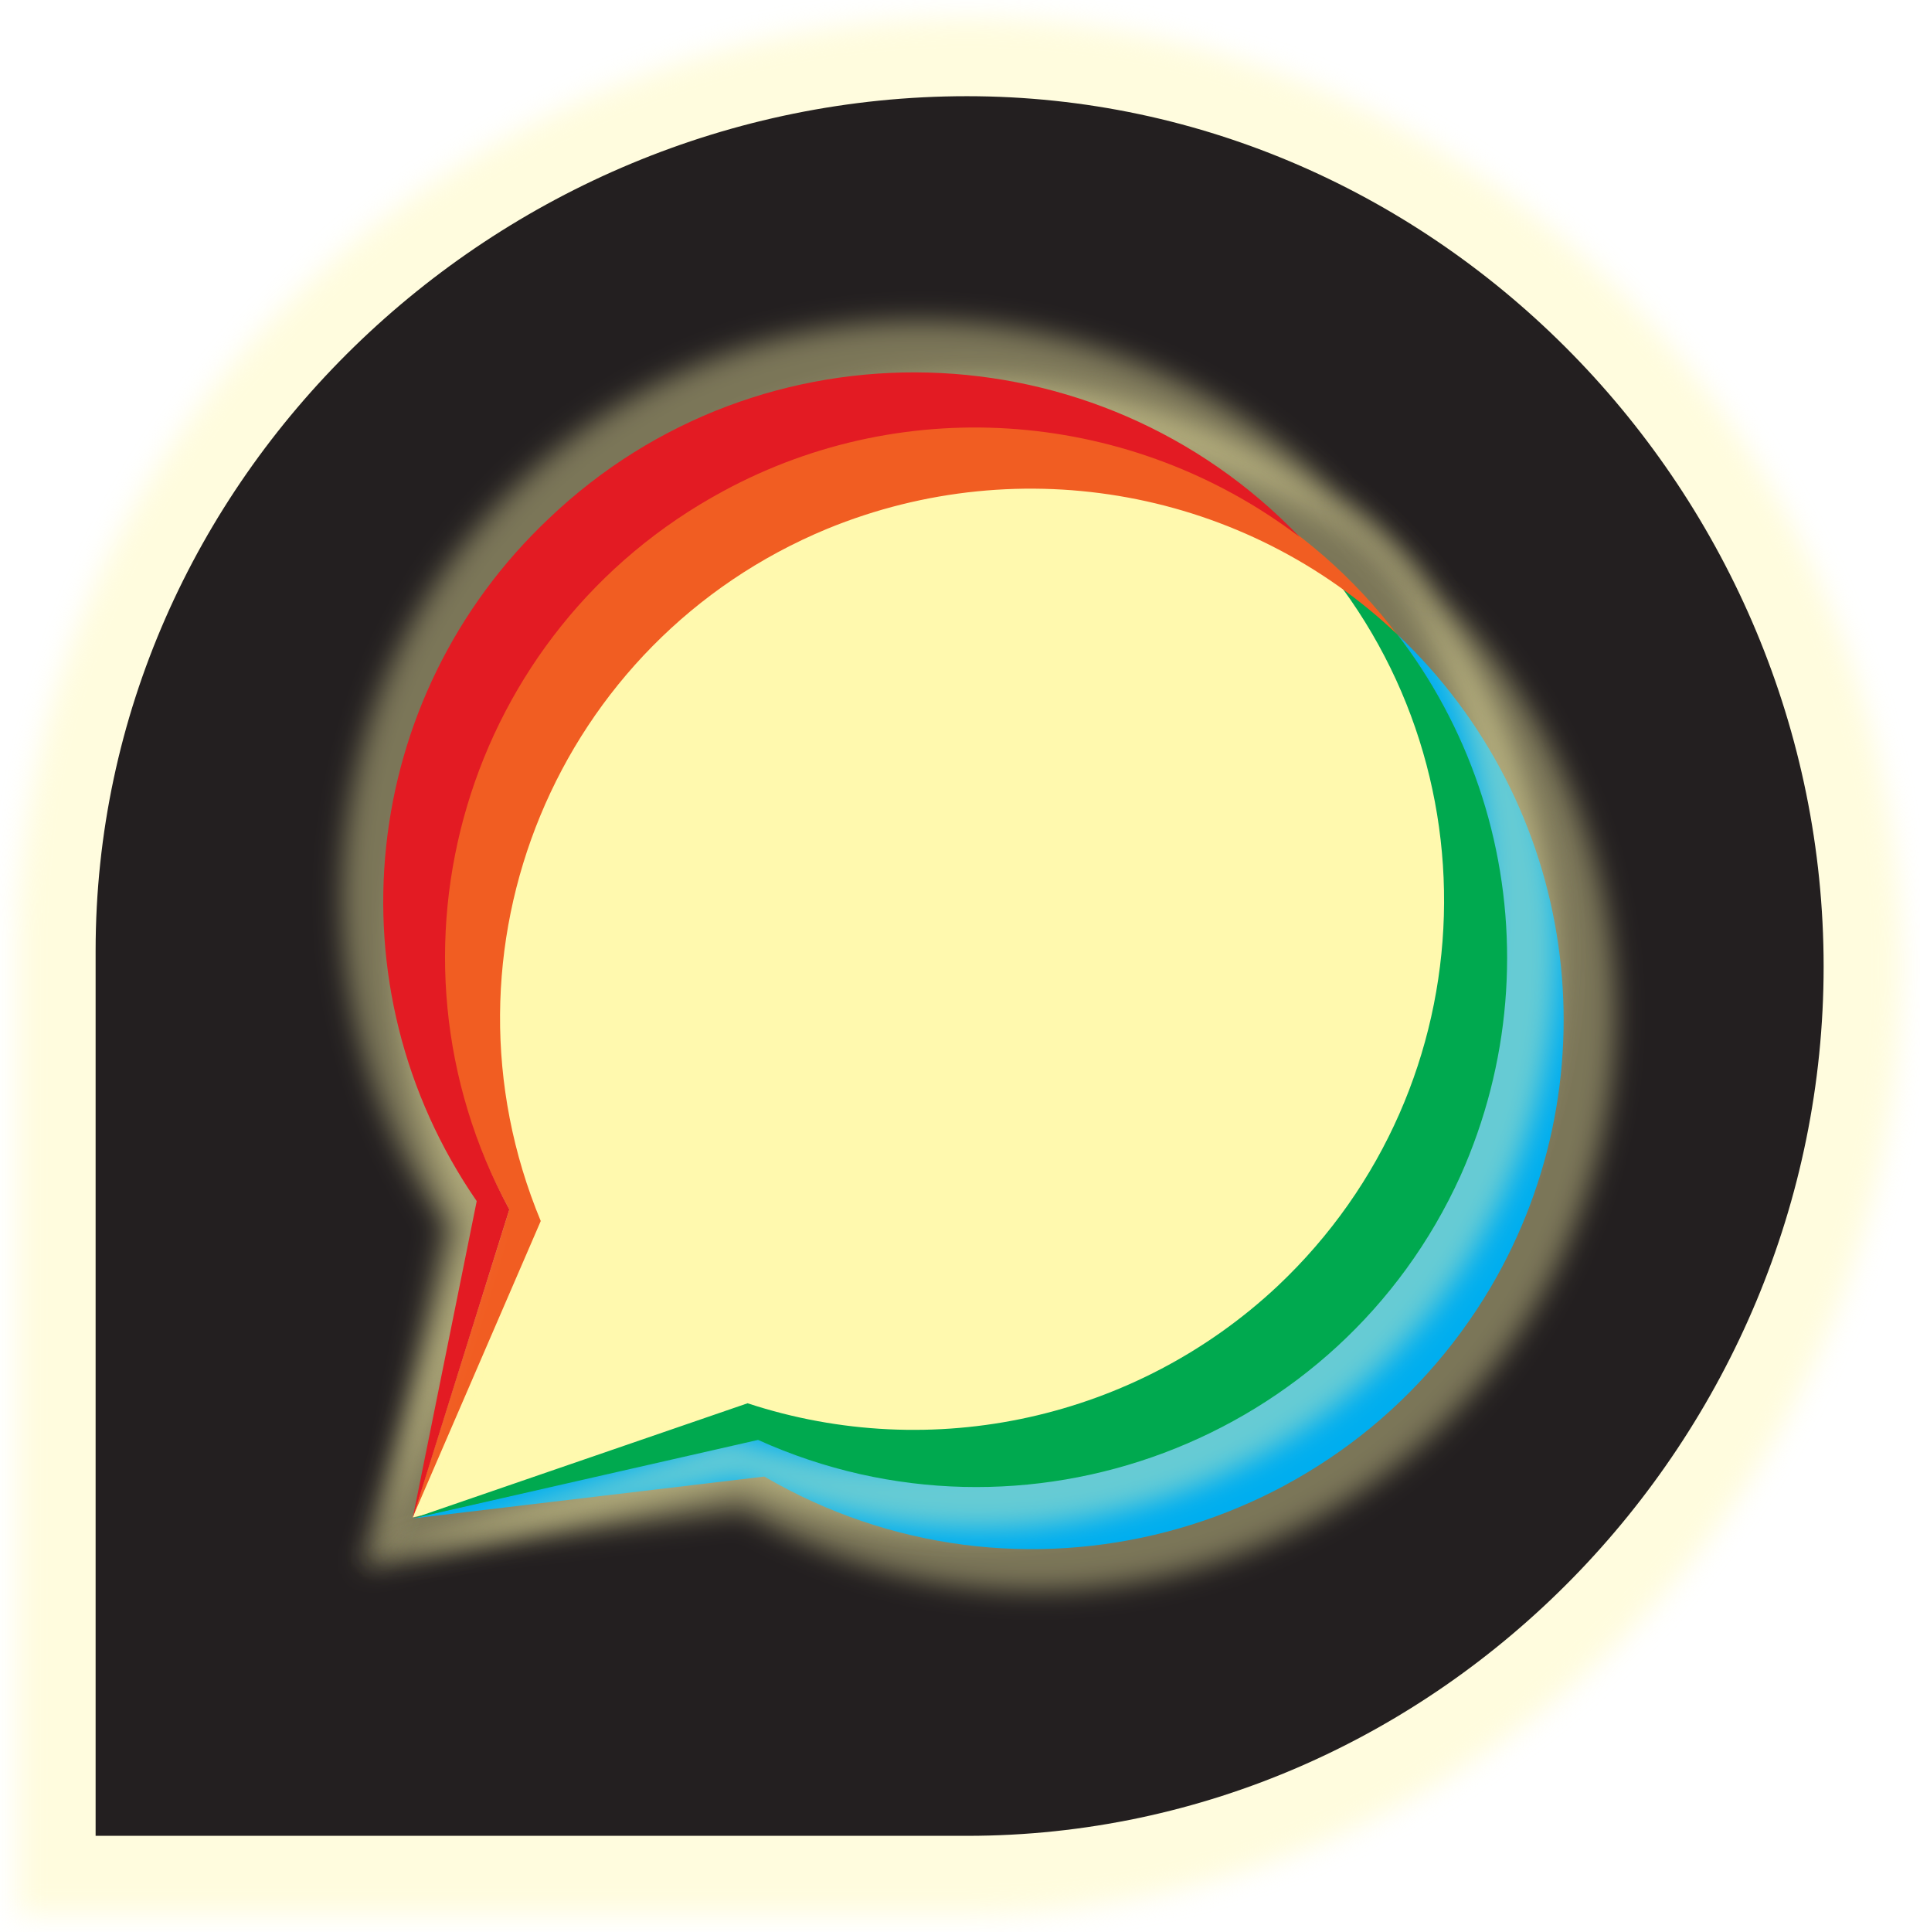
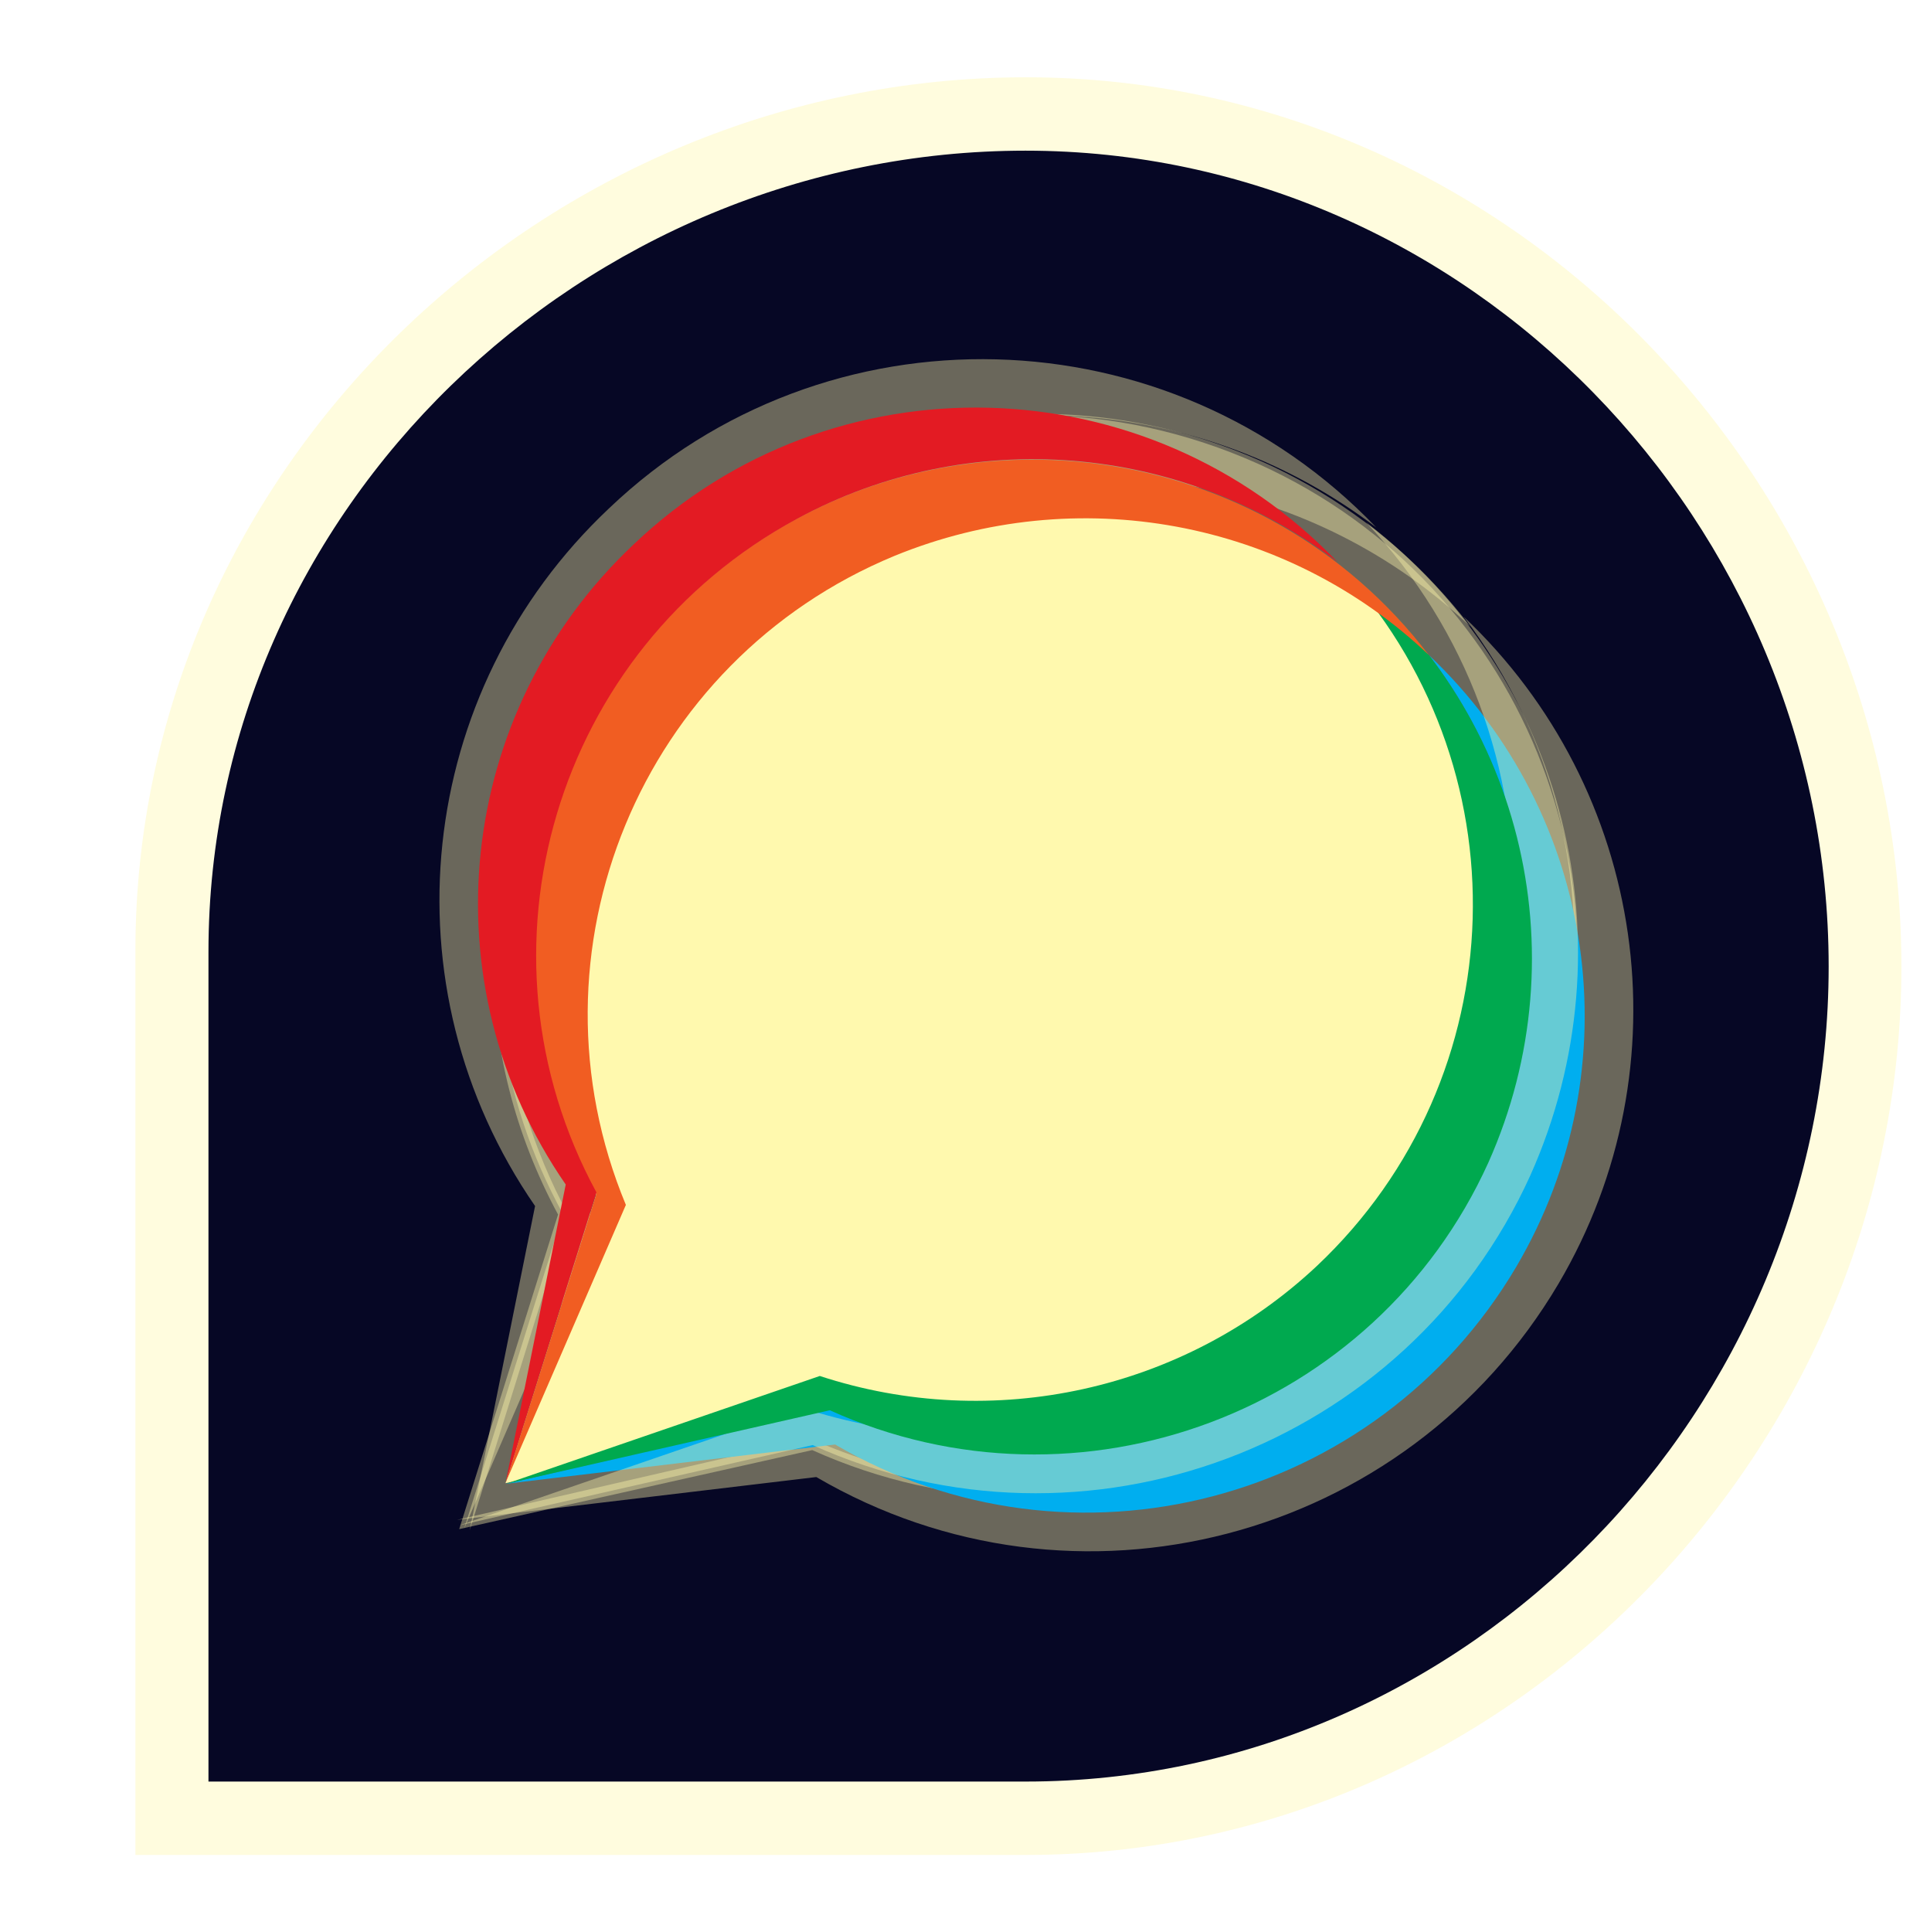
- <svg xmlns="http://www.w3.org/2000/svg" width="7.465in" height="7.513in" viewBox="0 0 537.474 540.905" xml:space="preserve" color-interpolation-filters="sRGB" class="st9">
+ <svg xmlns="http://www.w3.org/2000/svg" version="1.1" id="Layer_1" x="0px" y="0px" viewBox="0 0 537.5 540.9" style="enable-background:new 0 0 537.5 540.9;" xml:space="preserve">
  <style type="text/css">
- 	
- 		.st1 {visibility:visible}
- 		.st2 {fill:#fff9ae;fill-opacity:0.4;filter:url(#filter_3.3333334922791);stroke:none;stroke-linecap:round;stroke-linejoin:round}
- 		.st3 {fill:#231f20;stroke:none;stroke-linecap:round;stroke-linejoin:round;stroke-width:0.75}
- 		.st4 {fill:#fff9ae;stroke:none;stroke-linecap:round;stroke-linejoin:round;stroke-width:0.75}
- 		.st5 {fill:#00aeef;stroke:none;stroke-linecap:round;stroke-linejoin:round;stroke-width:0.75}
- 		.st6 {fill:#00a94f;stroke:none;stroke-linecap:round;stroke-linejoin:round;stroke-width:0.75}
- 		.st7 {fill:#f15d22;stroke:none;stroke-linecap:round;stroke-linejoin:round;stroke-width:0.75}
- 		.st8 {fill:#e31b23;stroke:none;stroke-linecap:round;stroke-linejoin:round;stroke-width:0.75}
- 		.st9 {fill:none;fill-rule:evenodd;font-size:12px;overflow:visible;stroke-linecap:square;stroke-miterlimit:3}
- 	
- 	</style>
-   <defs id="Filters">
-     <filter id="filter_3.3333334922791">
-       <feGaussianBlur stdDeviation="3.333" />
-     </filter>
-   </defs>
+ 	.st0{fill-rule:evenodd;clip-rule:evenodd;fill:#FFF9AE;fill-opacity:0.4;}
+ 	.st1{fill-rule:evenodd;clip-rule:evenodd;fill:#060725;}
+ 	.st2{fill-rule:evenodd;clip-rule:evenodd;fill:#FFF9AE;}
+ 	.st3{fill-rule:evenodd;clip-rule:evenodd;fill:#00AEEF;}
+ 	.st4{fill-rule:evenodd;clip-rule:evenodd;fill:#00A94F;}
+ 	.st5{fill-rule:evenodd;clip-rule:evenodd;fill:#F15D22;}
+ 	.st6{fill-rule:evenodd;clip-rule:evenodd;fill:#E31B23;}
+ </style>
  <g>
    <g id="group30-1" transform="translate(26.7764,-26.9181)">
      <g id="shape21-2">
-         <g id="shadow21-3" transform="matrix(1.09,0,0,1.09,-21.7764,-26.7634)" class="st1">
-           <path d="M244.02 53.84 C111.72 53.84 0 161.16 0 293.12 C0 297.52 0 540.91 0 540.91 L244.02 540.91 C376.61 540.91          483.92 429.47 483.92 297.52 C483.92 165.27 376.32 53.84 244.02 53.84 Z" class="st2" />
+         <g id="shadow21-3" transform="matrix(1.09,0,0,1.09,-21.7764,-26.7634)">
+           <path class="st0" d="M259,69.1c-124,0-228.8,100.6-228.8,224.3c0,4.1,0,232.3,0,232.3H259c124.3,0,224.9-104.5,224.9-228.2      C483.9,173.5,383.1,69.1,259,69.1z" />
        </g>
-         <path d="M244.02 53.84 C111.72 53.84 0 161.16 0 293.12 C0 297.52 0 540.91 0 540.91 L244.02 540.91 C376.61 540.91         483.92 429.47 483.92 297.52 C483.92 165.27 376.32 53.84 244.02 53.84 Z" class="st3" />
+         <path class="st1" d="M260.4,69.1c-124,0-228.8,100.6-228.8,224.3c0,4.1,0,232.3,0,232.3h228.8c124.3,0,224.9-104.5,224.9-228.2     C485.3,173.5,384.4,69.1,260.4,69.1z" />
      </g>
      <g id="group29-7" transform="translate(80.5442,-80.2605)">
        <g id="shape22-8" transform="translate(8.24321,-8.88404)">
-           <g id="shadow22-9" transform="matrix(1.09,0,0,1.09,-13.7907,-34.9447)" class="st1">
-             <path d="M157.58 235.64 C75.56 235.64 9.11 302.21 9.11 384.32 C9.11 408.95 15.29 432.99 27.05 454.69 L0 540.91           L96.73 519.21 C171.69 552.93 259.6 519.5 293.41 445.02 C326.93 370.24 293.7 282.56 218.73 248.84           C199.62 240.34 178.75 235.64 157.88 235.64 L157.58 235.64 Z" class="st2" />
+           <g id="shadow22-9" transform="matrix(1.09,0,0,1.09,-13.7907,-34.9447)">
+             <path class="st0" d="M172.4,245.1c-76.9,0-139.2,62.4-139.2,139.4c0,23.1,5.8,45.6,16.8,66l-25.4,80.8l90.7-20.3       c70.3,31.6,152.7,0.3,184.4-69.5c31.4-70.1,0.3-152.3-70-183.9c-17.9-8-37.5-12.4-57-12.4H172.4z" />
          </g>
-           <path d="M157.58 235.64 C75.56 235.64 9.11 302.21 9.11 384.32 C9.11 408.95 15.29 432.99 27.05 454.69 L0 540.91          L96.73 519.21 C171.69 552.93 259.6 519.5 293.41 445.02 C326.93 370.24 293.7 282.56 218.73 248.84          C199.62 240.34 178.75 235.64 157.88 235.64 L157.58 235.64 Z" class="st4" />
+           <path class="st2" d="M173.8,245.1c-76.9,0-139.2,62.4-139.2,139.4c0,23.1,5.8,45.6,16.8,66l-25.4,80.8l90.7-20.3      c70.3,31.6,152.7,0.3,184.4-69.5c31.4-70.1,0.3-152.3-70-183.9c-17.9-8-37.5-12.4-57-12.4H173.8z" />
        </g>
        <g id="shape23-13" transform="translate(8.24321,0)">
-           <g id="shadow23-14" transform="matrix(1.09,0,0,1.09,-14.5047,-37.1577)" class="st1">
-             <path d="M275.77 284.82 C325.46 349.92 312.81 443.17 247.55 492.73 C204.33 525.57 146.41 532.31 96.73 510.03           L0 532.31 L98.49 520.58 C169.34 561.93 260.19 538.18 301.94 467.51 C336.92 407.98 326.04 332.33           275.77 284.82 Z" class="st2" />
+           <g id="shadow23-14" transform="matrix(1.09,0,0,1.09,-14.5047,-37.1577)">
+             <path class="st0" d="M283.3,290.8c46.6,61,34.7,148.4-26.5,194.9c-40.5,30.8-94.8,37.1-141.4,16.2l-90.7,20.9l92.3-11       c66.4,38.8,151.6,16.5,190.7-49.7C340.6,406.3,330.4,335.3,283.3,290.8z" />
          </g>
-           <path d="M275.77 284.82 C325.46 349.92 312.81 443.17 247.55 492.73 C204.33 525.57 146.41 532.31 96.73 510.03          L0 532.31 L98.49 520.58 C169.34 561.93 260.19 538.18 301.94 467.51 C336.92 407.98 326.04 332.33          275.77 284.82 Z" class="st5" />
+           <path class="st3" d="M284.6,290.6c46.6,61,34.7,148.4-26.5,194.9c-40.5,30.8-94.8,37.1-141.4,16.2l-90.7,20.9l92.3-11      c66.4,38.8,151.6,16.5,190.7-49.7C341.9,406.1,331.7,335.2,284.6,290.6z" />
        </g>
        <g id="shape24-18" transform="translate(8.24321,-8.5908)">
-           <g id="shadow24-19" transform="matrix(1.09,0,0,1.09,-13.7924,-36.3171)" class="st1">
-             <path d="M248.43 266.14 C304.58 325.67 301.94 419.5 242.25 475.81 C202.56 513.05 145.53 525.66 93.79 508.65           L0 540.91 L96.73 518.91 C171.4 552.63 259.6 519.5 293.41 445.02 C321.63 381.97 303.11 308.07           248.43 266.14 Z" class="st2" />
+           <g id="shadow24-19" transform="matrix(1.09,0,0,1.09,-13.7924,-36.3171)">
+             <path class="st0" d="M257.6,273.7c52.6,55.8,50.2,143.8-5.8,196.6c-37.2,34.9-90.7,46.7-139.2,30.8l-87.9,30.2l90.7-20.6       c70,31.6,152.7,0.6,184.4-69.3C326.2,382.3,308.9,313,257.6,273.7z" />
          </g>
-           <path d="M248.43 266.14 C304.58 325.67 301.94 419.5 242.25 475.81 C202.56 513.05 145.53 525.66 93.79 508.65 L0          540.91 L96.73 518.91 C171.4 552.63 259.6 519.5 293.41 445.02 C321.63 381.97 303.11 308.07 248.43          266.14 Z" class="st6" />
+           <path class="st4" d="M259,273.6c52.6,55.8,50.2,143.8-5.8,196.6C216,505.1,162.5,516.9,114,501l-87.9,30.2l90.7-20.6      c70,31.6,152.7,0.6,184.4-69.3C327.6,382.2,310.2,313,259,273.6z" />
        </g>
        <g id="shape25-23" transform="translate(8.24321,-8.88404)">
-           <g id="shadow25-24" transform="matrix(1.09,0,0,1.09,-12.4097,-34.977)" class="st1">
-             <path d="M35.87 457.92 C4.41 382.26 40.28 295.46 116.13 264.09 C170.52 241.8 233.14 253.24 275.77 293.71           C226.08 228.61 132.59 216 67.33 265.55 C8.82 310.13 -8.23 390.47 27.05 454.69 L0 540.91 L35.87           457.92 Z" class="st2" />
+           <g id="shadow25-24" transform="matrix(1.09,0,0,1.09,-12.4097,-34.977)">
+             <path class="st0" d="M58.3,453.5c-29.5-70.9,4.1-152.3,75.2-181.7c51-20.9,109.7-10.2,149.7,27.8       c-46.6-61-134.2-72.8-195.4-26.4C32.9,314.9,16.9,390.2,50,450.4l-25.4,80.8L58.3,453.5z" />
          </g>
-           <path d="M35.87 457.92 C4.41 382.26 40.28 295.46 116.13 264.09 C170.52 241.8 233.14 253.24 275.77 293.71 C226.08          228.61 132.59 216 67.33 265.55 C8.82 310.13 -8.23 390.47 27.05 454.69 L0 540.91 L35.87 457.92 Z" class="st7" />
+           <path class="st5" d="M59.7,453.4c-29.5-70.9,4.1-152.3,75.2-181.7c51-20.9,109.7-10.2,149.7,27.8      c-46.6-61-134.2-72.8-195.4-26.4c-54.8,41.8-70.8,117.1-37.8,177.3l-25.4,80.8L59.7,453.4z" />
        </g>
        <g id="shape26-28" transform="translate(-7.99361E-14,-8.5908)">
-           <g id="shadow26-29" transform="matrix(1.09,0,0,1.09,-11.5502,-34.2437)" class="st1">
-             <path d="M35.29 454.4 C-3.81 382.26 22.94 292.24 95.27 253.24 C146.72 225.38 209.93 230.66 256.67 266.14           C199.93 206.91 105.85 204.27 46.46 260.86 C-6.75 311.01 -15.28 391.94 26.18 452.05 L8.24 540.91           L35.29 454.4 Z" class="st2" />
+           <g id="shadow26-29" transform="matrix(1.09,0,0,1.09,-11.5502,-34.2437)">
+             <path class="st0" d="M58.1,449.6C21.5,382,46.6,297.6,114.4,261c48.2-26.1,107.5-21.2,151.3,12.1       c-53.2-55.5-141.4-58-197.1-4.9c-49.9,47-57.9,122.9-19,179.2l-16.8,83.3L58.1,449.6z" />
          </g>
-           <path d="M35.29 454.4 C-3.81 382.26 22.94 292.24 95.27 253.24 C146.72 225.38 209.93 230.66 256.67 266.14 C199.93          206.91 105.85 204.27 46.46 260.86 C-6.75 311.01 -15.28 391.94 26.18 452.05 L8.24 540.91 L35.29 454.4          Z" class="st8" />
+           <path class="st6" d="M59.7,449.6C23,382,48.1,297.6,115.9,261c48.2-26.1,107.5-21.2,151.3,12.1c-53.2-55.5-141.4-58-197.1-4.9      c-49.9,47-57.9,122.9-19,179.2l-16.8,83.3L59.7,449.6z" />
        </g>
      </g>
    </g>
  </g>
</svg>
